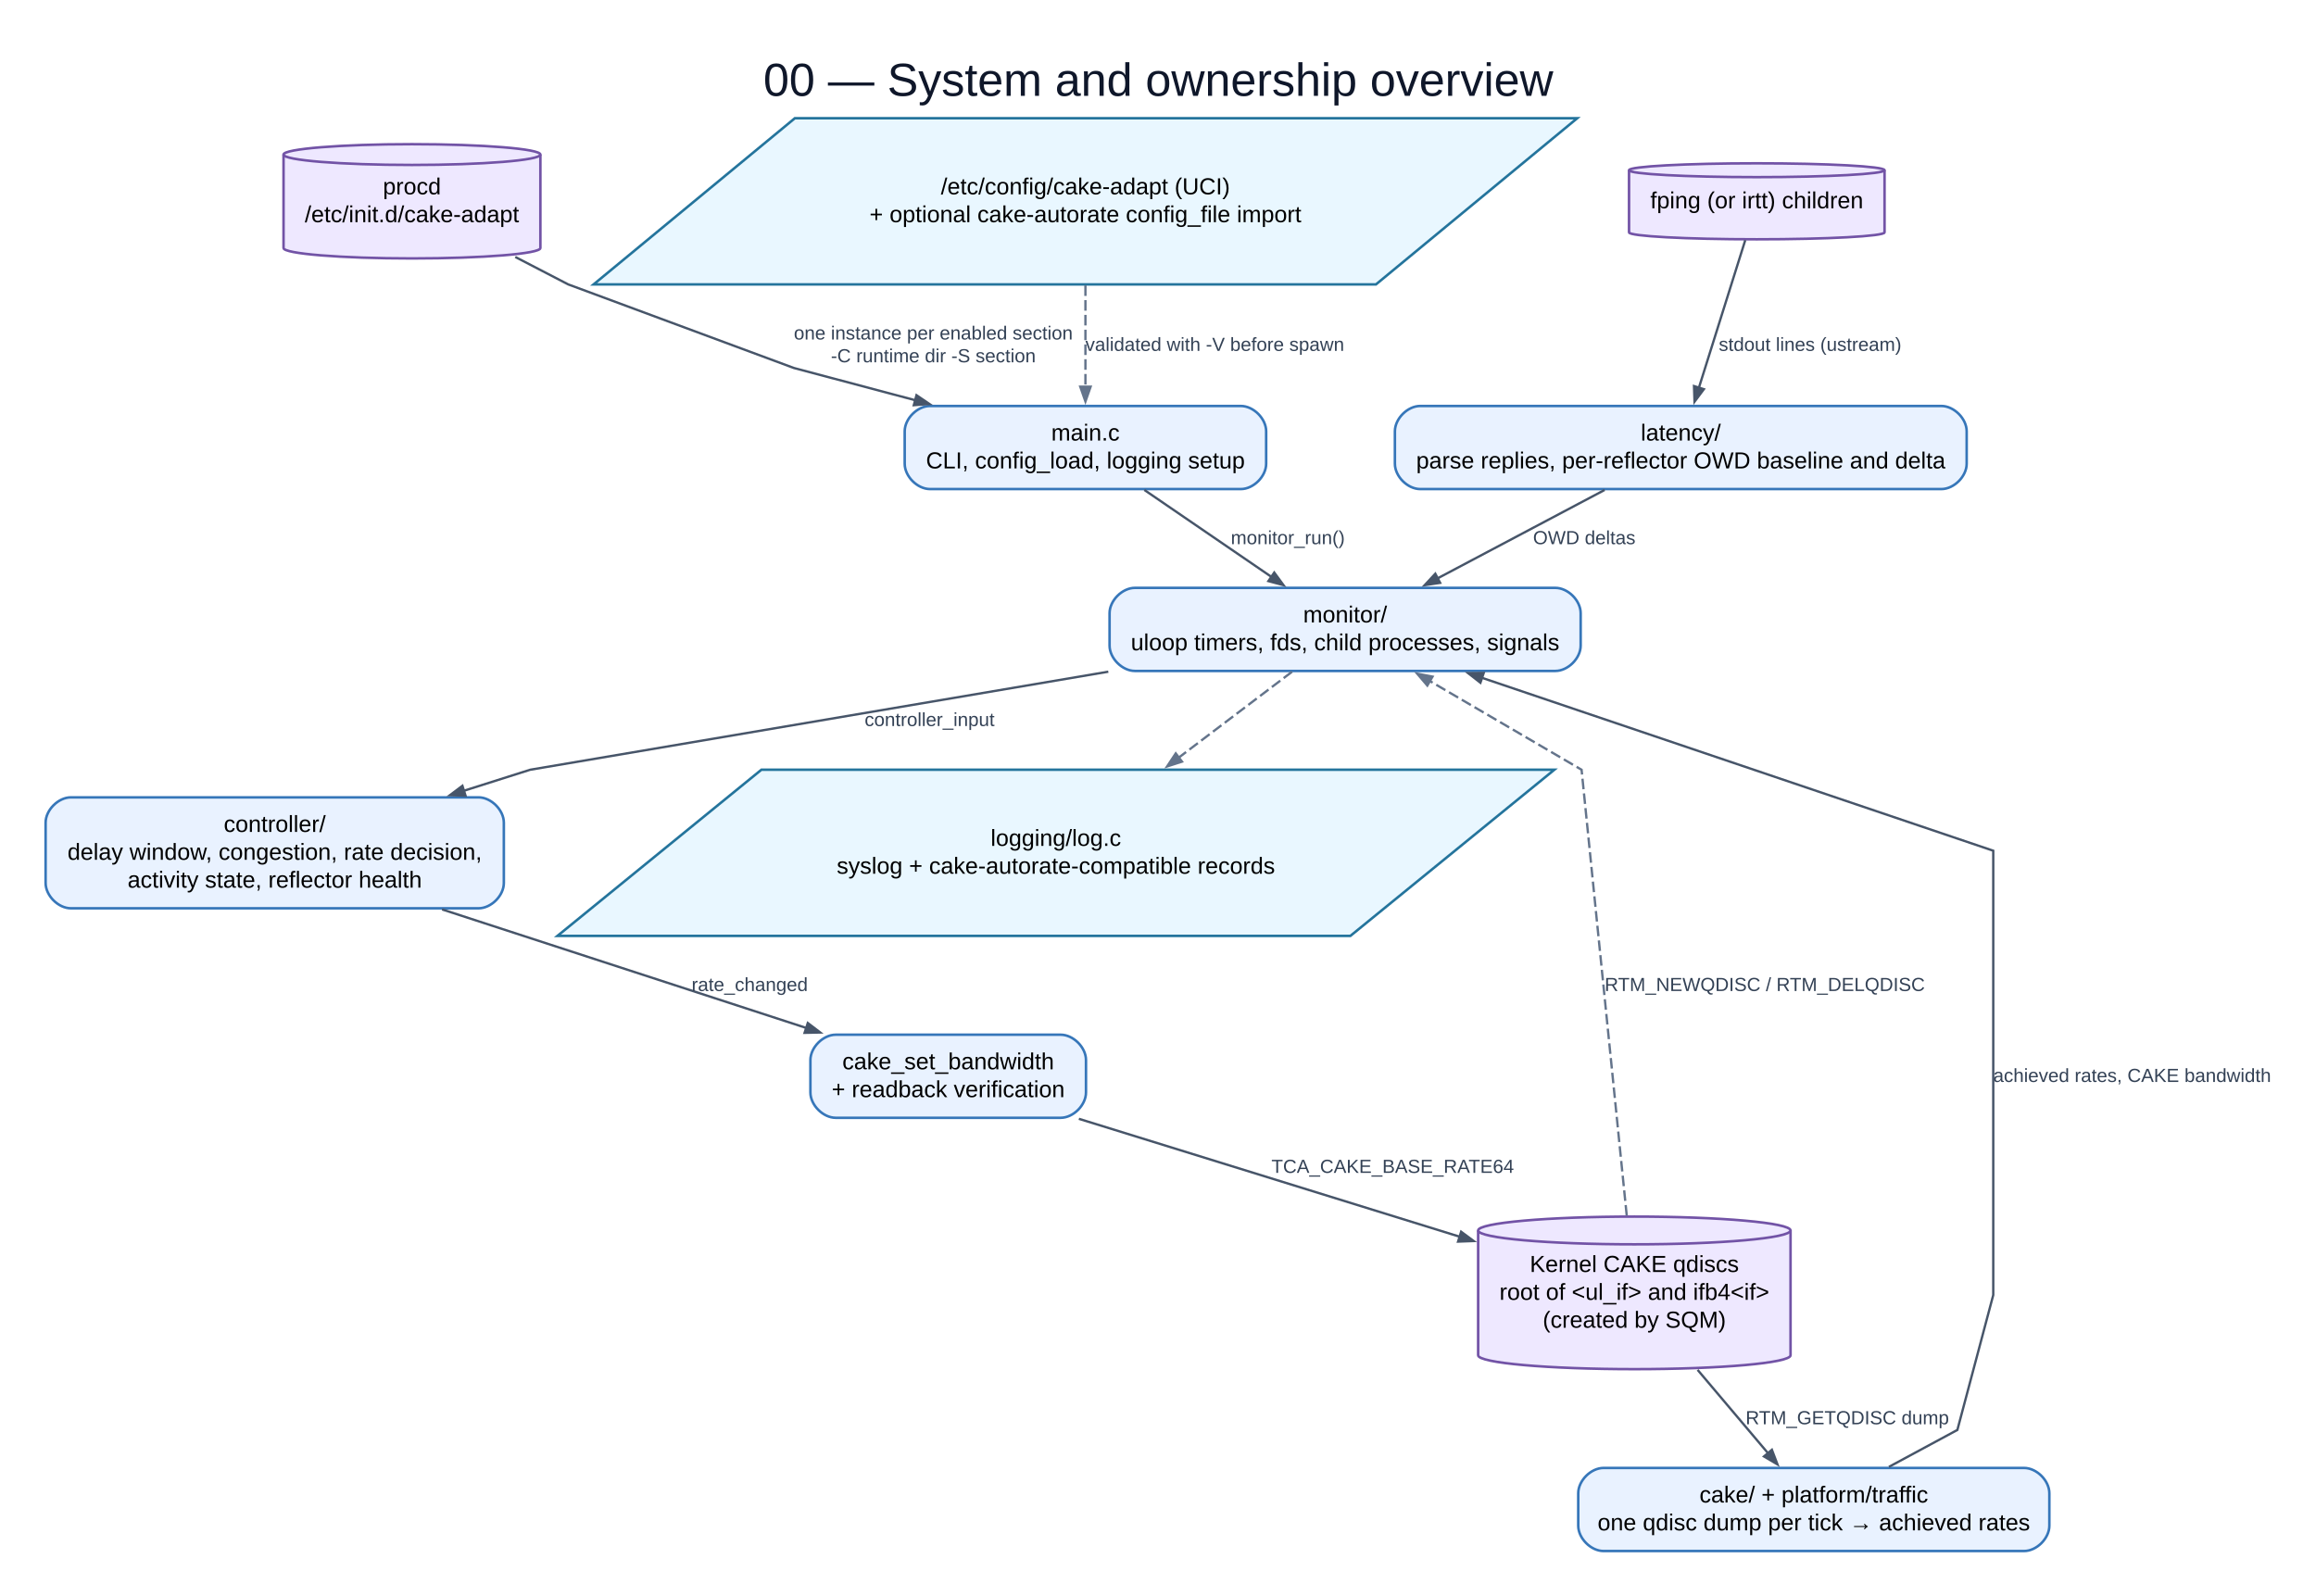
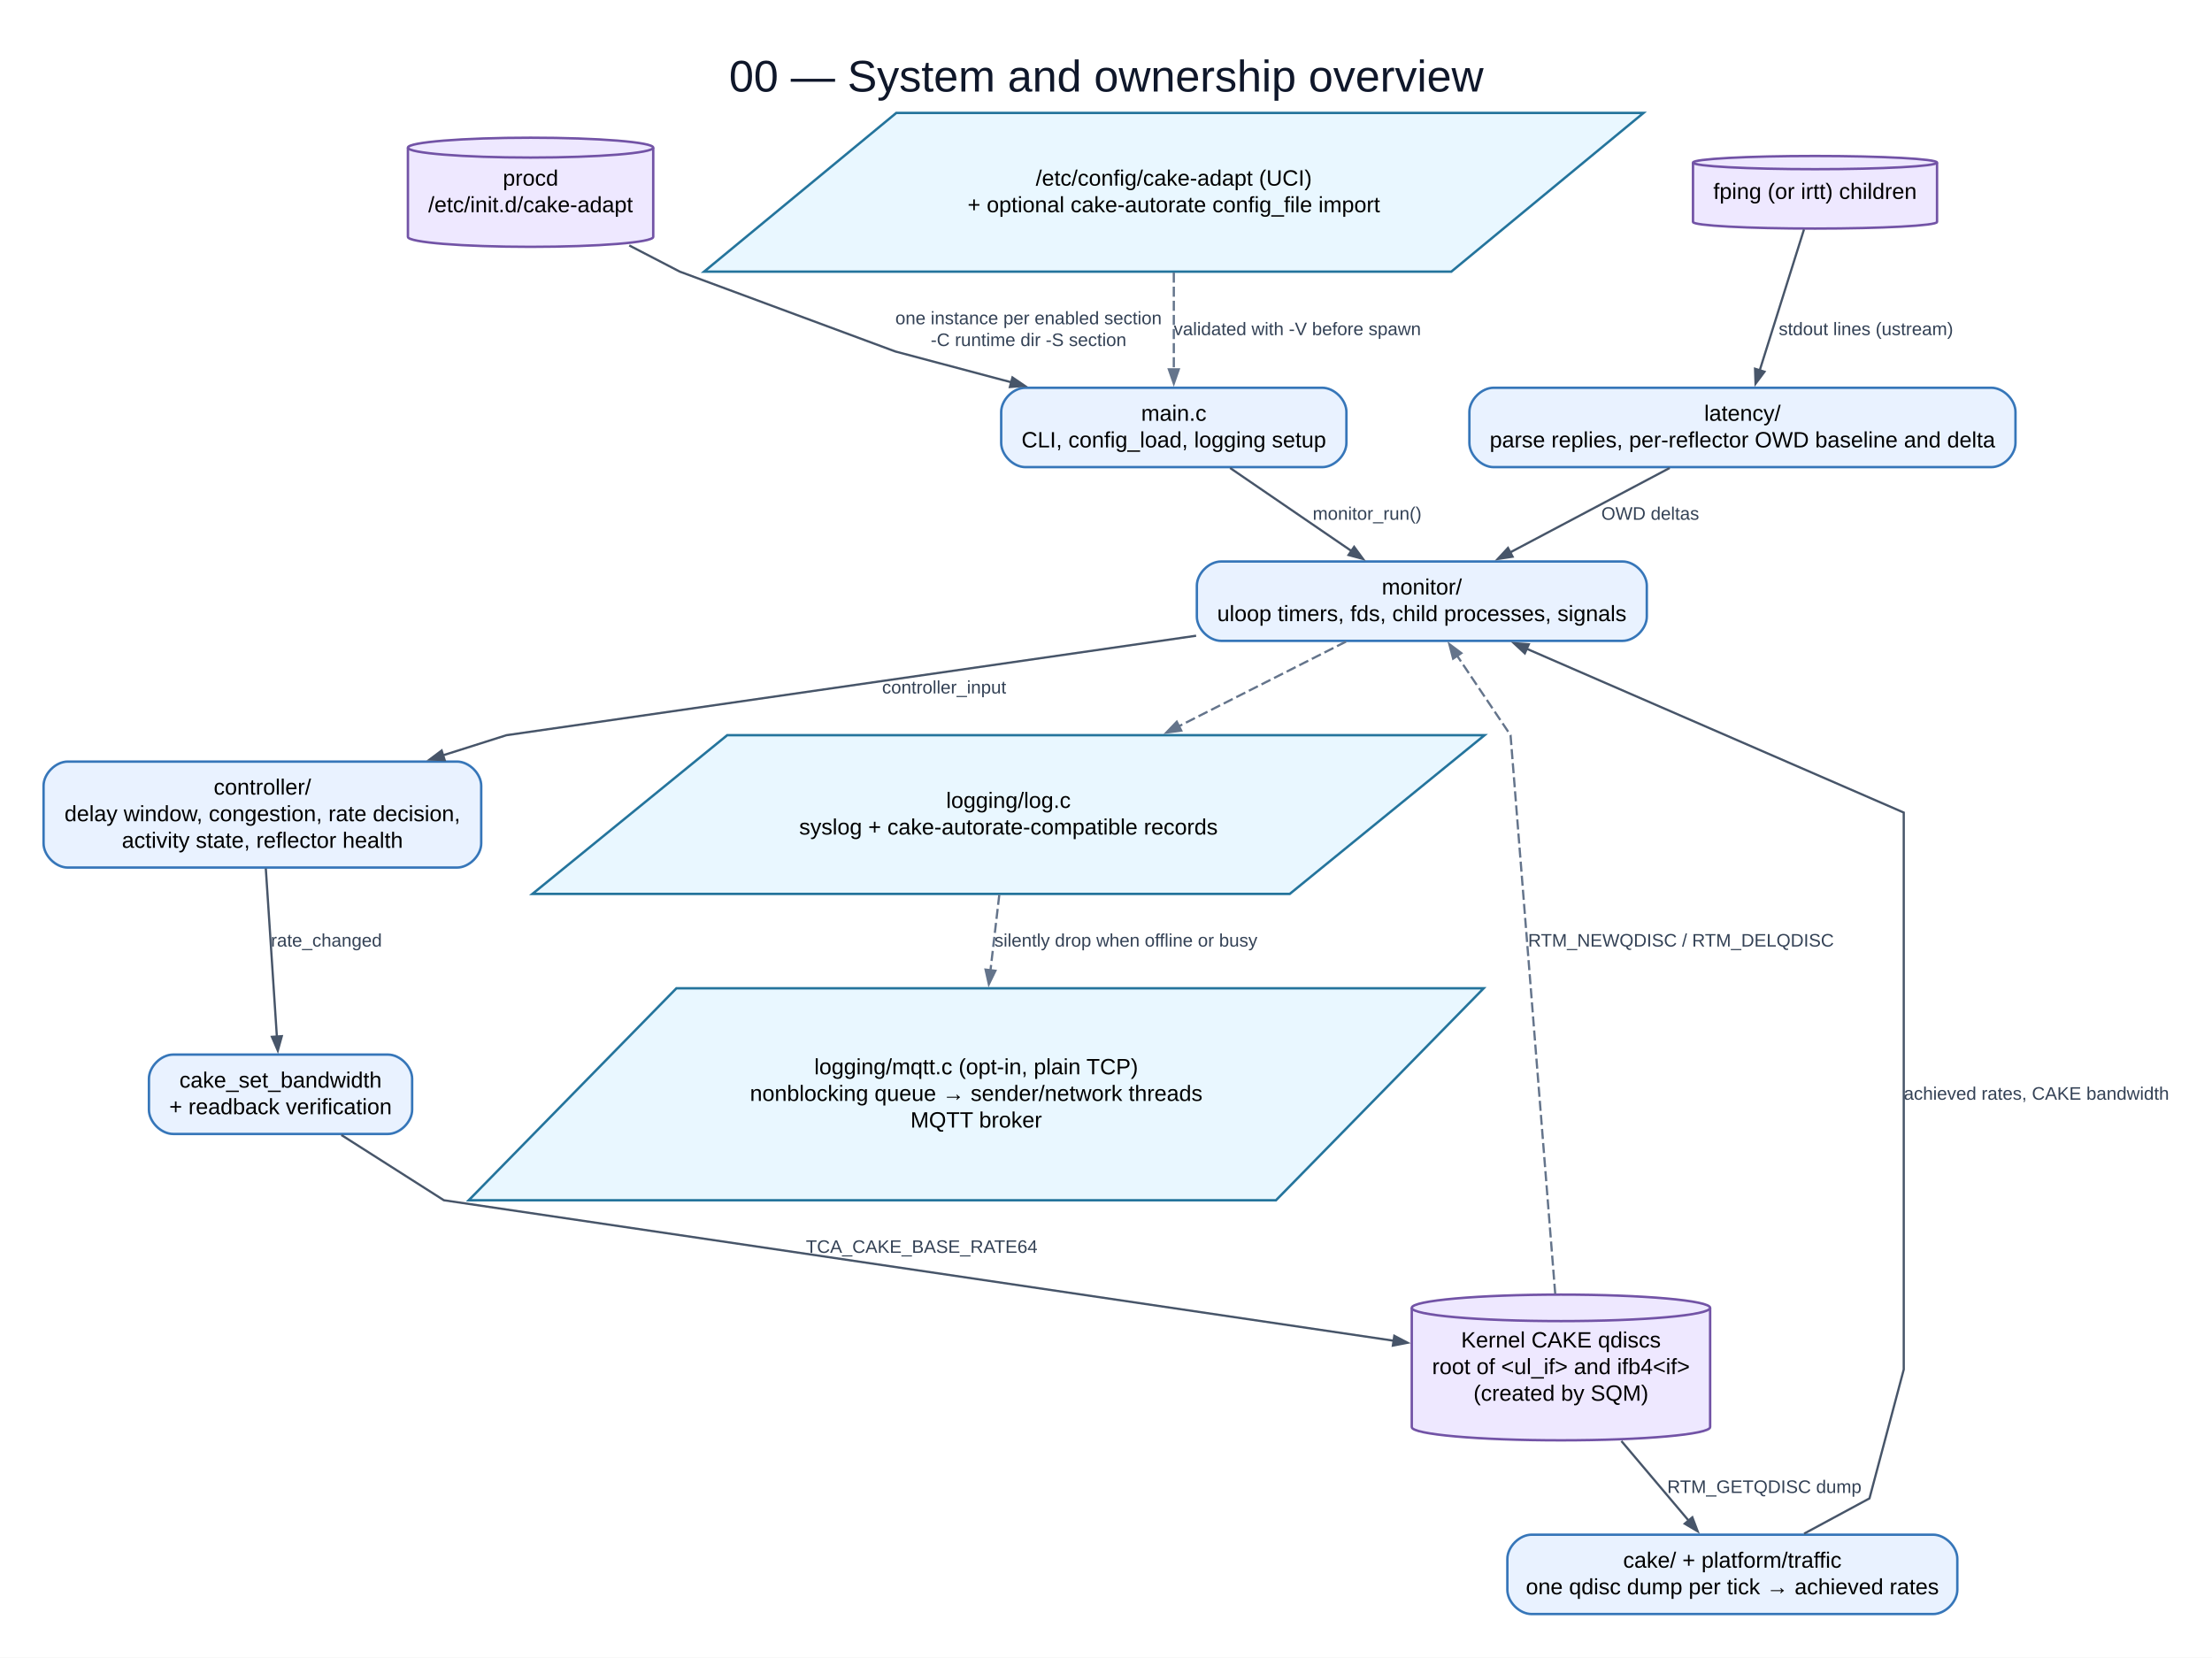
- <svg xmlns="http://www.w3.org/2000/svg" width="1097pt" height="756pt" viewBox="0.00 0.00 1097.00 756.00">
-   <g id="graph0" class="graph" transform="scale(1 1) rotate(0) translate(21.6 734.75)">
-     <polygon fill="white" stroke="none" points="-21.6,21.6 -21.6,-734.75 1075.7,-734.75 1075.7,21.6 -21.6,21.6" />
-     <text xml:space="preserve" text-anchor="middle" x="527.05" y="-689.35" font-family="Arial" font-size="22.00" fill="#0f172a">00 — System and ownership overview</text>
+ <svg xmlns="http://www.w3.org/2000/svg" width="1097pt" height="822pt" viewBox="0.00 0.00 1097.00 822.00">
+   <g id="graph0" class="graph" transform="scale(1 1) rotate(0) translate(21.6 800.51)">
+     <polygon fill="white" stroke="none" points="-21.6,21.6 -21.6,-800.51 1075.7,-800.51 1075.7,21.6 -21.6,21.6" />
+     <text xml:space="preserve" text-anchor="middle" x="527.05" y="-755.11" font-family="Arial" font-size="22.00" fill="#0f172a">00 — System and ownership overview</text>
    <g id="node1" class="node">
-       <path fill="#eee8ff" stroke="#7253a6" stroke-width="1.2" d="M234.36,-661.53C234.36,-664.24 207.09,-666.45 173.53,-666.45 139.96,-666.45 112.7,-664.24 112.7,-661.53 112.7,-661.53 112.7,-617.25 112.7,-617.25 112.7,-614.54 139.96,-612.33 173.53,-612.33 207.09,-612.33 234.36,-614.54 234.36,-617.25 234.36,-617.25 234.36,-661.53 234.36,-661.53" />
-       <path fill="none" stroke="#7253a6" stroke-width="1.2" d="M234.36,-661.53C234.36,-658.82 207.09,-656.61 173.53,-656.61 139.96,-656.61 112.7,-658.82 112.7,-661.53" />
-       <text xml:space="preserve" text-anchor="middle" x="173.53" y="-642.69" font-family="Arial" font-size="11.00">procd</text>
-       <text xml:space="preserve" text-anchor="middle" x="173.53" y="-629.49" font-family="Arial" font-size="11.00">/etc/init.d/cake-adapt</text>
+       <path fill="#eee8ff" stroke="#7253a6" stroke-width="1.2" d="M302.36,-727.29C302.36,-730 275.09,-732.21 241.53,-732.21 207.96,-732.21 180.7,-730 180.7,-727.29 180.7,-727.29 180.7,-683.01 180.7,-683.01 180.7,-680.3 207.96,-678.09 241.53,-678.09 275.09,-678.09 302.36,-680.3 302.36,-683.01 302.36,-683.01 302.36,-727.29 302.36,-727.29" />
+       <path fill="none" stroke="#7253a6" stroke-width="1.2" d="M302.36,-727.29C302.36,-724.58 275.09,-722.37 241.53,-722.37 207.96,-722.37 180.7,-724.58 180.7,-727.29" />
+       <text xml:space="preserve" text-anchor="middle" x="241.53" y="-708.45" font-family="Arial" font-size="11.00">procd</text>
+       <text xml:space="preserve" text-anchor="middle" x="241.53" y="-695.25" font-family="Arial" font-size="11.00">/etc/init.d/cake-adapt</text>
    </g>
    <g id="node3" class="node">
-       <path fill="#e9f2ff" stroke="#3676b9" stroke-width="1.2" d="M566.13,-542.43C566.13,-542.43 418.92,-542.43 418.92,-542.43 412.92,-542.43 406.92,-536.43 406.92,-530.43 406.92,-530.43 406.92,-515.07 406.92,-515.07 406.92,-509.07 412.92,-503.07 418.92,-503.07 418.92,-503.07 566.13,-503.07 566.13,-503.07 572.13,-503.07 578.13,-509.07 578.13,-515.07 578.13,-515.07 578.13,-530.43 578.13,-530.43 578.13,-536.43 572.13,-542.43 566.13,-542.43" />
-       <text xml:space="preserve" text-anchor="middle" x="492.53" y="-526.05" font-family="Arial" font-size="11.00">main.c</text>
-       <text xml:space="preserve" text-anchor="middle" x="492.53" y="-512.85" font-family="Arial" font-size="11.00">CLI, config_load, logging setup</text>
+       <path fill="#e9f2ff" stroke="#3676b9" stroke-width="1.2" d="M634.13,-608.19C634.13,-608.19 486.92,-608.19 486.92,-608.19 480.92,-608.19 474.92,-602.19 474.92,-596.19 474.92,-596.19 474.92,-580.83 474.92,-580.83 474.92,-574.83 480.92,-568.83 486.92,-568.83 486.92,-568.83 634.13,-568.83 634.13,-568.83 640.13,-568.83 646.13,-574.83 646.13,-580.83 646.13,-580.83 646.13,-596.19 646.13,-596.19 646.13,-602.19 640.13,-608.19 634.13,-608.19" />
+       <text xml:space="preserve" text-anchor="middle" x="560.53" y="-591.81" font-family="Arial" font-size="11.00">main.c</text>
+       <text xml:space="preserve" text-anchor="middle" x="560.53" y="-578.61" font-family="Arial" font-size="11.00">CLI, config_load, logging setup</text>
    </g>
    <g id="edge1" class="edge">
-       <path fill="none" stroke="#475569" stroke-width="1.1" d="M222.47,-613.02C236.24,-605.88 247.53,-600.03 247.53,-600.03 247.53,-600.03 354.43,-560.43 354.43,-560.43 354.43,-560.43 381.73,-553.18 412.06,-545.12" />
-       <polygon fill="#475569" stroke="#475569" stroke-width="1.1" points="412.5,-547.54 418.63,-543.38 411.24,-542.81 412.5,-547.54" />
-       <text xml:space="preserve" text-anchor="middle" x="420.48" y="-573.93" font-family="Arial" font-size="9.00" fill="#334155">one instance per enabled section</text>
-       <text xml:space="preserve" text-anchor="middle" x="420.48" y="-563.13" font-family="Arial" font-size="9.00" fill="#334155">-C runtime dir -S section</text>
+       <path fill="none" stroke="#475569" stroke-width="1.1" d="M290.47,-678.78C304.24,-671.64 315.53,-665.79 315.53,-665.79 315.53,-665.79 422.43,-626.19 422.43,-626.19 422.43,-626.19 449.73,-618.94 480.06,-610.88" />
+       <polygon fill="#475569" stroke="#475569" stroke-width="1.1" points="480.5,-613.3 486.63,-609.14 479.24,-608.57 480.5,-613.3" />
+       <text xml:space="preserve" text-anchor="middle" x="488.48" y="-639.69" font-family="Arial" font-size="9.00" fill="#334155">one instance per enabled section</text>
+       <text xml:space="preserve" text-anchor="middle" x="488.48" y="-628.89" font-family="Arial" font-size="9.00" fill="#334155">-C runtime dir -S section</text>
    </g>
    <g id="node2" class="node">
-       <polygon fill="#e9f7ff" stroke="#24749c" stroke-width="1.2" points="725.48,-678.75 354.9,-678.75 259.57,-600.03 630.15,-600.03 725.48,-678.75" />
-       <text xml:space="preserve" text-anchor="middle" x="492.53" y="-642.69" font-family="Arial" font-size="11.00">/etc/config/cake-adapt (UCI)</text>
-       <text xml:space="preserve" text-anchor="middle" x="492.53" y="-629.49" font-family="Arial" font-size="11.00">+ optional cake-autorate config_file import</text>
+       <polygon fill="#e9f7ff" stroke="#24749c" stroke-width="1.2" points="793.48,-744.51 422.9,-744.51 327.57,-665.79 698.15,-665.79 793.48,-744.51" />
+       <text xml:space="preserve" text-anchor="middle" x="560.53" y="-708.45" font-family="Arial" font-size="11.00">/etc/config/cake-adapt (UCI)</text>
+       <text xml:space="preserve" text-anchor="middle" x="560.53" y="-695.25" font-family="Arial" font-size="11.00">+ optional cake-autorate config_file import</text>
    </g>
    <g id="edge2" class="edge">
-       <path fill="none" stroke="#64748b" stroke-width="1.1" stroke-dasharray="5,2" d="M492.53,-599.58C492.53,-583.76 492.53,-565.84 492.53,-551.39" />
-       <polygon fill="#64748b" stroke="#64748b" stroke-width="1.1" points="494.98,-551.56 492.53,-544.56 490.08,-551.56 494.98,-551.56" />
-       <text xml:space="preserve" text-anchor="middle" x="553.81" y="-568.53" font-family="Arial" font-size="9.00" fill="#334155">validated with -V before spawn</text>
+       <path fill="none" stroke="#64748b" stroke-width="1.1" stroke-dasharray="5,2" d="M560.53,-665.34C560.53,-649.52 560.53,-631.6 560.53,-617.15" />
+       <polygon fill="#64748b" stroke="#64748b" stroke-width="1.1" points="562.98,-617.32 560.53,-610.32 558.08,-617.32 562.98,-617.32" />
+       <text xml:space="preserve" text-anchor="middle" x="621.81" y="-634.29" font-family="Arial" font-size="9.00" fill="#334155">validated with -V before spawn</text>
    </g>
    <g id="node4" class="node">
-       <path fill="#e9f2ff" stroke="#3676b9" stroke-width="1.2" d="M715.1,-456.27C715.1,-456.27 515.96,-456.27 515.96,-456.27 509.96,-456.27 503.96,-450.27 503.96,-444.27 503.96,-444.27 503.96,-428.91 503.96,-428.91 503.96,-422.91 509.96,-416.91 515.96,-416.91 515.96,-416.91 715.1,-416.91 715.1,-416.91 721.1,-416.91 727.1,-422.91 727.1,-428.91 727.1,-428.91 727.1,-444.27 727.1,-444.27 727.1,-450.27 721.1,-456.27 715.1,-456.27" />
-       <text xml:space="preserve" text-anchor="middle" x="615.53" y="-439.89" font-family="Arial" font-size="11.00">monitor/</text>
-       <text xml:space="preserve" text-anchor="middle" x="615.53" y="-426.69" font-family="Arial" font-size="11.00">uloop timers, fds, child processes, signals</text>
+       <path fill="#e9f2ff" stroke="#3676b9" stroke-width="1.2" d="M783.1,-522.03C783.1,-522.03 583.96,-522.03 583.96,-522.03 577.96,-522.03 571.96,-516.03 571.96,-510.03 571.96,-510.03 571.96,-494.67 571.96,-494.67 571.96,-488.67 577.96,-482.67 583.96,-482.67 583.96,-482.67 783.1,-482.67 783.1,-482.67 789.1,-482.67 795.1,-488.67 795.1,-494.67 795.1,-494.67 795.1,-510.03 795.1,-510.03 795.1,-516.03 789.1,-522.03 783.1,-522.03" />
+       <text xml:space="preserve" text-anchor="middle" x="683.53" y="-505.65" font-family="Arial" font-size="11.00">monitor/</text>
+       <text xml:space="preserve" text-anchor="middle" x="683.53" y="-492.45" font-family="Arial" font-size="11.00">uloop timers, fds, child processes, signals</text>
    </g>
    <g id="edge3" class="edge">
-       <path fill="none" stroke="#475569" stroke-width="1.1" d="M520.44,-502.65C538.29,-490.44 561.58,-474.5 580.65,-461.46" />
-       <polygon fill="#475569" stroke="#475569" stroke-width="1.1" points="581.96,-463.53 586.35,-457.55 579.19,-459.48 581.96,-463.53" />
-       <text xml:space="preserve" text-anchor="middle" x="588.4" y="-476.97" font-family="Arial" font-size="9.00" fill="#334155">monitor_run()</text>
+       <path fill="none" stroke="#475569" stroke-width="1.1" d="M588.44,-568.41C606.29,-556.2 629.58,-540.26 648.65,-527.22" />
+       <polygon fill="#475569" stroke="#475569" stroke-width="1.1" points="649.96,-529.29 654.35,-523.31 647.19,-525.24 649.96,-529.29" />
+       <text xml:space="preserve" text-anchor="middle" x="656.4" y="-542.73" font-family="Arial" font-size="9.00" fill="#334155">monitor_run()</text>
    </g>
    <g id="node8" class="node">
-       <path fill="#e9f2ff" stroke="#3676b9" stroke-width="1.2" d="M205.05,-357.03C205.05,-357.03 12,-357.03 12,-357.03 6,-357.03 0,-351.03 0,-345.03 0,-345.03 0,-316.47 0,-316.47 0,-310.47 6,-304.47 12,-304.47 12,-304.47 205.05,-304.47 205.05,-304.47 211.05,-304.47 217.05,-310.47 217.05,-316.47 217.05,-316.47 217.05,-345.03 217.05,-345.03 217.05,-351.03 211.05,-357.03 205.05,-357.03" />
-       <text xml:space="preserve" text-anchor="middle" x="108.53" y="-340.65" font-family="Arial" font-size="11.00">controller/</text>
-       <text xml:space="preserve" text-anchor="middle" x="108.53" y="-327.45" font-family="Arial" font-size="11.00">delay window, congestion, rate decision,</text>
-       <text xml:space="preserve" text-anchor="middle" x="108.53" y="-314.25" font-family="Arial" font-size="11.00">activity state, reflector health</text>
+       <path fill="#e9f2ff" stroke="#3676b9" stroke-width="1.2" d="M205.05,-422.79C205.05,-422.79 12,-422.79 12,-422.79 6,-422.79 0,-416.79 0,-410.79 0,-410.79 0,-382.23 0,-382.23 0,-376.23 6,-370.23 12,-370.23 12,-370.23 205.05,-370.23 205.05,-370.23 211.05,-370.23 217.05,-376.23 217.05,-382.23 217.05,-382.23 217.05,-410.79 217.05,-410.79 217.05,-416.79 211.05,-422.79 205.05,-422.79" />
+       <text xml:space="preserve" text-anchor="middle" x="108.53" y="-406.41" font-family="Arial" font-size="11.00">controller/</text>
+       <text xml:space="preserve" text-anchor="middle" x="108.53" y="-393.21" font-family="Arial" font-size="11.00">delay window, congestion, rate decision,</text>
+       <text xml:space="preserve" text-anchor="middle" x="108.53" y="-380.01" font-family="Arial" font-size="11.00">activity state, reflector health</text>
    </g>
    <g id="edge9" class="edge">
-       <path fill="none" stroke="#475569" stroke-width="1.1" d="M503.36,-416.56C389.39,-397.23 229.53,-370.11 229.53,-370.11 229.53,-370.11 215.95,-365.81 197.89,-360.08" />
-       <polygon fill="#475569" stroke="#475569" stroke-width="1.1" points="198.91,-357.83 191.49,-358.05 197.43,-362.5 198.91,-357.83" />
-       <text xml:space="preserve" text-anchor="middle" x="418.72" y="-390.81" font-family="Arial" font-size="9.00" fill="#334155">controller_input</text>
+       <path fill="none" stroke="#475569" stroke-width="1.1" d="M571.59,-485.21C437.16,-465.82 229.53,-435.87 229.53,-435.87 229.53,-435.87 215.95,-431.57 197.89,-425.84" />
+       <polygon fill="#475569" stroke="#475569" stroke-width="1.1" points="198.91,-423.59 191.49,-423.81 197.43,-428.26 198.91,-423.59" />
+       <text xml:space="preserve" text-anchor="middle" x="446.63" y="-456.57" font-family="Arial" font-size="9.00" fill="#334155">controller_input</text>
    </g>
    <g id="node11" class="node">
-       <polygon fill="#e9f7ff" stroke="#24749c" stroke-width="1.2" points="714.63,-370.11 339.04,-370.11 242.43,-291.39 618.01,-291.39 714.63,-370.11" />
-       <text xml:space="preserve" text-anchor="middle" x="478.53" y="-334.05" font-family="Arial" font-size="11.00">logging/log.c</text>
-       <text xml:space="preserve" text-anchor="middle" x="478.53" y="-320.85" font-family="Arial" font-size="11.00">syslog + cake-autorate-compatible records</text>
+       <polygon fill="#e9f7ff" stroke="#24749c" stroke-width="1.2" points="714.63,-435.87 339.04,-435.87 242.43,-357.15 618.01,-357.15 714.63,-435.87" />
+       <text xml:space="preserve" text-anchor="middle" x="478.53" y="-399.81" font-family="Arial" font-size="11.00">logging/log.c</text>
+       <text xml:space="preserve" text-anchor="middle" x="478.53" y="-386.61" font-family="Arial" font-size="11.00">syslog + cake-autorate-compatible records</text>
    </g>
    <g id="edge12" class="edge">
-       <path fill="none" stroke="#64748b" stroke-width="1.1" stroke-dasharray="5,2" d="M590.4,-416.54C575.33,-405.12 555.51,-390.1 536.74,-375.87" />
-       <polygon fill="#64748b" stroke="#64748b" stroke-width="1.1" points="538.27,-373.96 531.21,-371.68 535.31,-377.86 538.27,-373.96" />
+       <path fill="none" stroke="#64748b" stroke-width="1.1" stroke-dasharray="5,2" d="M645.93,-482.3C622.69,-470.53 591.89,-454.93 563.05,-440.33" />
+       <polygon fill="#64748b" stroke="#64748b" stroke-width="1.1" points="564.21,-438.17 556.86,-437.19 562,-442.54 564.21,-438.17" />
    </g>
    <g id="node5" class="node">
-       <path fill="#eee8ff" stroke="#7253a6" stroke-width="1.2" d="M871.04,-654.12C871.04,-655.92 843.92,-657.39 810.53,-657.39 777.14,-657.39 750.01,-655.92 750.01,-654.12 750.01,-654.12 750.01,-624.66 750.01,-624.66 750.01,-622.86 777.14,-621.39 810.53,-621.39 843.92,-621.39 871.04,-622.86 871.04,-624.66 871.04,-624.66 871.04,-654.12 871.04,-654.12" />
-       <path fill="none" stroke="#7253a6" stroke-width="1.2" d="M871.04,-654.12C871.04,-652.31 843.92,-650.84 810.53,-650.84 777.14,-650.84 750.01,-652.31 750.01,-654.12" />
-       <text xml:space="preserve" text-anchor="middle" x="810.53" y="-636.09" font-family="Arial" font-size="11.00">fping (or irtt) children</text>
+       <path fill="#eee8ff" stroke="#7253a6" stroke-width="1.2" d="M939.04,-719.88C939.04,-721.68 911.92,-723.15 878.53,-723.15 845.14,-723.15 818.01,-721.68 818.01,-719.88 818.01,-719.88 818.01,-690.42 818.01,-690.42 818.01,-688.62 845.14,-687.15 878.53,-687.15 911.92,-687.15 939.04,-688.62 939.04,-690.42 939.04,-690.42 939.04,-719.88 939.04,-719.88" />
+       <path fill="none" stroke="#7253a6" stroke-width="1.2" d="M939.04,-719.88C939.04,-718.07 911.92,-716.6 878.53,-716.6 845.14,-716.6 818.01,-718.07 818.01,-719.88" />
+       <text xml:space="preserve" text-anchor="middle" x="878.53" y="-701.85" font-family="Arial" font-size="11.00">fping (or irtt) children</text>
    </g>
    <g id="node6" class="node">
-       <path fill="#e9f2ff" stroke="#3676b9" stroke-width="1.2" d="M897.94,-542.43C897.94,-542.43 651.11,-542.43 651.11,-542.43 645.11,-542.43 639.11,-536.43 639.11,-530.43 639.11,-530.43 639.11,-515.07 639.11,-515.07 639.11,-509.07 645.11,-503.07 651.11,-503.07 651.11,-503.07 897.94,-503.07 897.94,-503.07 903.94,-503.07 909.94,-509.07 909.94,-515.07 909.94,-515.07 909.94,-530.43 909.94,-530.43 909.94,-536.43 903.94,-542.43 897.94,-542.43" />
-       <text xml:space="preserve" text-anchor="middle" x="774.53" y="-526.05" font-family="Arial" font-size="11.00">latency/</text>
-       <text xml:space="preserve" text-anchor="middle" x="774.53" y="-512.85" font-family="Arial" font-size="11.00">parse replies, per-reflector OWD baseline and delta</text>
+       <path fill="#e9f2ff" stroke="#3676b9" stroke-width="1.2" d="M965.94,-608.19C965.94,-608.19 719.11,-608.19 719.11,-608.19 713.11,-608.19 707.11,-602.19 707.11,-596.19 707.11,-596.19 707.11,-580.83 707.11,-580.83 707.11,-574.83 713.11,-568.83 719.11,-568.83 719.11,-568.83 965.94,-568.83 965.94,-568.83 971.94,-568.83 977.94,-574.83 977.94,-580.83 977.94,-580.83 977.94,-596.19 977.94,-596.19 977.94,-602.19 971.94,-608.19 965.94,-608.19" />
+       <text xml:space="preserve" text-anchor="middle" x="842.53" y="-591.81" font-family="Arial" font-size="11.00">latency/</text>
+       <text xml:space="preserve" text-anchor="middle" x="842.53" y="-578.61" font-family="Arial" font-size="11.00">parse replies, per-reflector OWD baseline and delta</text>
    </g>
    <g id="edge4" class="edge">
-       <path fill="none" stroke="#475569" stroke-width="1.1" d="M805.06,-620.98C799.22,-602.4 789.9,-572.71 783.09,-551.03" />
-       <polygon fill="#475569" stroke="#475569" stroke-width="1.1" points="785.46,-550.39 781.03,-544.45 780.79,-551.86 785.46,-550.39" />
-       <text xml:space="preserve" text-anchor="middle" x="835.79" y="-568.53" font-family="Arial" font-size="9.00" fill="#334155">stdout lines (ustream)</text>
+       <path fill="none" stroke="#475569" stroke-width="1.1" d="M873.06,-686.74C867.22,-668.16 857.9,-638.47 851.09,-616.79" />
+       <polygon fill="#475569" stroke="#475569" stroke-width="1.1" points="853.46,-616.15 849.03,-610.21 848.79,-617.62 853.46,-616.15" />
+       <text xml:space="preserve" text-anchor="middle" x="903.79" y="-634.29" font-family="Arial" font-size="9.00" fill="#334155">stdout lines (ustream)</text>
    </g>
    <g id="edge5" class="edge">
-       <path fill="none" stroke="#475569" stroke-width="1.1" d="M738.45,-502.65C714.95,-490.21 684.15,-473.91 659.26,-460.74" />
-       <polygon fill="#475569" stroke="#475569" stroke-width="1.1" points="660.54,-458.65 653.21,-457.54 658.25,-462.98 660.54,-458.65" />
-       <text xml:space="preserve" text-anchor="middle" x="728.8" y="-476.97" font-family="Arial" font-size="9.00" fill="#334155">OWD deltas</text>
+       <path fill="none" stroke="#475569" stroke-width="1.1" d="M806.45,-568.41C782.95,-555.97 752.15,-539.67 727.26,-526.5" />
+       <polygon fill="#475569" stroke="#475569" stroke-width="1.1" points="728.54,-524.41 721.21,-523.3 726.25,-528.74 728.54,-524.41" />
+       <text xml:space="preserve" text-anchor="middle" x="796.8" y="-542.73" font-family="Arial" font-size="9.00" fill="#334155">OWD deltas</text>
    </g>
    <g id="node7" class="node">
      <path fill="#e9f2ff" stroke="#3676b9" stroke-width="1.2" d="M937.1,-39.36C937.1,-39.36 737.95,-39.36 737.95,-39.36 731.95,-39.36 725.95,-33.36 725.95,-27.36 725.95,-27.36 725.95,-12 725.95,-12 725.95,-6 731.95,0 737.95,0 737.95,0 937.1,0 937.1,0 943.1,0 949.1,-6 949.1,-12 949.1,-12 949.1,-27.36 949.1,-27.36 949.1,-33.36 943.1,-39.36 937.1,-39.36" />
      <text xml:space="preserve" text-anchor="middle" x="837.53" y="-22.98" font-family="Arial" font-size="11.00">cake/ + platform/traffic</text>
      <text xml:space="preserve" text-anchor="middle" x="837.53" y="-9.78" font-family="Arial" font-size="11.00">one qdisc dump per tick → achieved rates</text>
    </g>
    <g id="edge7" class="edge">
-       <path fill="none" stroke="#475569" stroke-width="1.1" d="M873.12,-39.88C889.57,-48.75 905.53,-57.36 905.53,-57.36 905.53,-57.36 922.53,-121.29 922.53,-121.29 922.53,-331.75 922.53,-331.75 922.53,-331.75 922.53,-331.75 770.23,-383.26 680.17,-413.72" />
-       <polygon fill="#475569" stroke="#475569" stroke-width="1.1" points="679.62,-411.33 673.77,-415.89 681.19,-415.97 679.62,-411.33" />
-       <text xml:space="preserve" text-anchor="middle" x="988.32" y="-222.21" font-family="Arial" font-size="9.00" fill="#334155">achieved rates, CAKE bandwidth</text>
+       <path fill="none" stroke="#475569" stroke-width="1.1" d="M873.12,-39.88C889.57,-48.75 905.53,-57.36 905.53,-57.36 905.53,-57.36 922.53,-121.29 922.53,-121.29 922.53,-397.51 922.53,-397.51 922.53,-397.51 922.53,-397.51 805.86,-448.2 735.55,-478.74" />
+       <polygon fill="#475569" stroke="#475569" stroke-width="1.1" points="734.61,-476.48 729.17,-481.52 736.57,-480.98 734.61,-476.48" />
+       <text xml:space="preserve" text-anchor="middle" x="988.32" y="-255.09" font-family="Arial" font-size="9.00" fill="#334155">achieved rates, CAKE bandwidth</text>
    </g>
    <g id="node9" class="node">
-       <path fill="#e9f2ff" stroke="#3676b9" stroke-width="1.2" d="M480.79,-244.59C480.79,-244.59 374.26,-244.59 374.26,-244.59 368.26,-244.59 362.26,-238.59 362.26,-232.59 362.26,-232.59 362.26,-217.23 362.26,-217.23 362.26,-211.23 368.26,-205.23 374.26,-205.23 374.26,-205.23 480.79,-205.23 480.79,-205.23 486.79,-205.23 492.79,-211.23 492.79,-217.23 492.79,-217.23 492.79,-232.59 492.79,-232.59 492.79,-238.59 486.79,-244.59 480.79,-244.59" />
-       <text xml:space="preserve" text-anchor="middle" x="427.53" y="-228.21" font-family="Arial" font-size="11.00">cake_set_bandwidth</text>
-       <text xml:space="preserve" text-anchor="middle" x="427.53" y="-215.01" font-family="Arial" font-size="11.00">+ readback verification</text>
+       <path fill="#e9f2ff" stroke="#3676b9" stroke-width="1.2" d="M170.79,-277.47C170.79,-277.47 64.26,-277.47 64.26,-277.47 58.26,-277.47 52.26,-271.47 52.26,-265.47 52.26,-265.47 52.26,-250.11 52.26,-250.11 52.26,-244.11 58.26,-238.11 64.26,-238.11 64.26,-238.11 170.79,-238.11 170.79,-238.11 176.79,-238.11 182.79,-244.11 182.79,-250.11 182.79,-250.11 182.79,-265.47 182.79,-265.47 182.79,-271.47 176.79,-277.47 170.79,-277.47" />
+       <text xml:space="preserve" text-anchor="middle" x="117.53" y="-261.09" font-family="Arial" font-size="11.00">cake_set_bandwidth</text>
+       <text xml:space="preserve" text-anchor="middle" x="117.53" y="-247.89" font-family="Arial" font-size="11.00">+ readback verification</text>
    </g>
    <g id="edge10" class="edge">
-       <path fill="none" stroke="#475569" stroke-width="1.1" d="M187.79,-303.95C240.84,-286.68 309.9,-264.2 360.27,-247.8" />
-       <polygon fill="#475569" stroke="#475569" stroke-width="1.1" points="361.02,-250.14 366.92,-245.64 359.5,-245.48 361.02,-250.14" />
-       <text xml:space="preserve" text-anchor="middle" x="333.5" y="-265.29" font-family="Arial" font-size="9.00" fill="#334155">rate_changed</text>
+       <path fill="none" stroke="#475569" stroke-width="1.1" d="M110.22,-369.79C111.79,-345.96 114.12,-310.6 115.72,-286.23" />
+       <polygon fill="#475569" stroke="#475569" stroke-width="1.1" points="118.15,-286.6 116.17,-279.45 113.26,-286.27 118.15,-286.6" />
+       <text xml:space="preserve" text-anchor="middle" x="140.28" y="-331.05" font-family="Arial" font-size="9.00" fill="#334155">rate_changed</text>
    </g>
    <g id="node10" class="node">
      <path fill="#eee8ff" stroke="#7253a6" stroke-width="1.2" d="M826.51,-151.86C826.51,-155.49 793.35,-158.43 752.53,-158.43 711.7,-158.43 678.54,-155.49 678.54,-151.86 678.54,-151.86 678.54,-92.73 678.54,-92.73 678.54,-89.1 711.7,-86.16 752.53,-86.16 793.35,-86.16 826.51,-89.1 826.51,-92.73 826.51,-92.73 826.51,-151.86 826.51,-151.86" />
      <path fill="none" stroke="#7253a6" stroke-width="1.2" d="M826.51,-151.86C826.51,-148.23 793.35,-145.29 752.53,-145.29 711.7,-145.29 678.54,-148.23 678.54,-151.86" />
      <text xml:space="preserve" text-anchor="middle" x="752.53" y="-132.19" font-family="Arial" font-size="11.00">Kernel CAKE qdiscs</text>
      <text xml:space="preserve" text-anchor="middle" x="752.53" y="-118.99" font-family="Arial" font-size="11.00">root of &lt;ul_if&gt; and ifb4&lt;if&gt;</text>
      <text xml:space="preserve" text-anchor="middle" x="752.53" y="-105.79" font-family="Arial" font-size="11.00">(created by SQM)</text>
    </g>
    <g id="edge11" class="edge">
-       <path fill="none" stroke="#475569" stroke-width="1.1" d="M489.42,-204.75C540.59,-188.91 613.7,-166.27 669.87,-148.88" />
-       <polygon fill="#475569" stroke="#475569" stroke-width="1.1" points="670.48,-151.26 676.44,-146.85 669.03,-146.58 670.48,-151.26" />
-       <text xml:space="preserve" text-anchor="middle" x="638.06" y="-179.13" font-family="Arial" font-size="9.00" fill="#334155">TCA_CAKE_BASE_RATE64</text>
+       <path fill="none" stroke="#475569" stroke-width="1.1" d="M147.69,-237.59C170.72,-222.93 198.53,-205.23 198.53,-205.23 198.53,-205.23 515.56,-158.34 669.97,-135.5" />
+       <polygon fill="#475569" stroke="#475569" stroke-width="1.1" points="669.89,-137.99 676.45,-134.55 669.17,-133.15 669.89,-137.99" />
+       <text xml:space="preserve" text-anchor="middle" x="435.5" y="-179.13" font-family="Arial" font-size="9.00" fill="#334155">TCA_CAKE_BASE_RATE64</text>
    </g>
    <g id="edge8" class="edge">
-       <path fill="none" stroke="#64748b" stroke-width="1.1" stroke-dasharray="5,2" d="M748.92,-158.92C741.99,-227.27 727.53,-370.11 727.53,-370.11 727.53,-370.11 687.56,-393.48 655.37,-412.3" />
-       <polygon fill="#64748b" stroke="#64748b" stroke-width="1.1" points="654.47,-409.99 649.66,-415.63 656.94,-414.22 654.47,-409.99" />
-       <text xml:space="preserve" text-anchor="middle" x="814.31" y="-265.29" font-family="Arial" font-size="9.00" fill="#334155">RTM_NEWQDISC / RTM_DELQDISC</text>
+       <path fill="none" stroke="#64748b" stroke-width="1.1" stroke-dasharray="5,2" d="M749.68,-158.85C743.13,-240.77 727.53,-435.87 727.53,-435.87 727.53,-435.87 713.28,-457.07 701,-475.34" />
+       <polygon fill="#64748b" stroke="#64748b" stroke-width="1.1" points="699.05,-473.85 697.18,-481.03 703.12,-476.58 699.05,-473.85" />
+       <text xml:space="preserve" text-anchor="middle" x="812.06" y="-331.05" font-family="Arial" font-size="9.00" fill="#334155">RTM_NEWQDISC / RTM_DELQDISC</text>
    </g>
    <g id="edge6" class="edge">
      <path fill="none" stroke="#475569" stroke-width="1.1" d="M782.49,-85.82C793.54,-72.74 805.84,-58.19 815.99,-46.17" />
      <polygon fill="#475569" stroke="#475569" stroke-width="1.1" points="817.68,-47.97 820.32,-41.04 813.93,-44.81 817.68,-47.97" />
      <text xml:space="preserve" text-anchor="middle" x="853.4" y="-60.06" font-family="Arial" font-size="9.00" fill="#334155">RTM_GETQDISC dump</text>
    </g>
+     <g id="node12" class="node">
+       <polygon fill="#e9f7ff" stroke="#24749c" stroke-width="1.2" points="714.2,-310.35 313.85,-310.35 210.86,-205.23 611.21,-205.23 714.2,-310.35" />
+       <text xml:space="preserve" text-anchor="middle" x="462.53" y="-267.69" font-family="Arial" font-size="11.00">logging/mqtt.c (opt-in, plain TCP)</text>
+       <text xml:space="preserve" text-anchor="middle" x="462.53" y="-254.49" font-family="Arial" font-size="11.00">nonblocking queue → sender/network threads</text>
+       <text xml:space="preserve" text-anchor="middle" x="462.53" y="-241.29" font-family="Arial" font-size="11.00">MQTT broker</text>
+     </g>
+     <g id="edge13" class="edge">
+       <path fill="none" stroke="#64748b" stroke-width="1.1" stroke-dasharray="5,2" d="M473.98,-356.7C472.61,-344.98 471.07,-331.82 469.58,-319.04" />
+       <polygon fill="#64748b" stroke="#64748b" stroke-width="1.1" points="472.05,-319.05 468.8,-312.38 467.18,-319.62 472.05,-319.05" />
+       <text xml:space="preserve" text-anchor="middle" x="536.77" y="-331.05" font-family="Arial" font-size="9.00" fill="#334155">silently drop when offline or busy</text>
+     </g>
  </g>
</svg>
